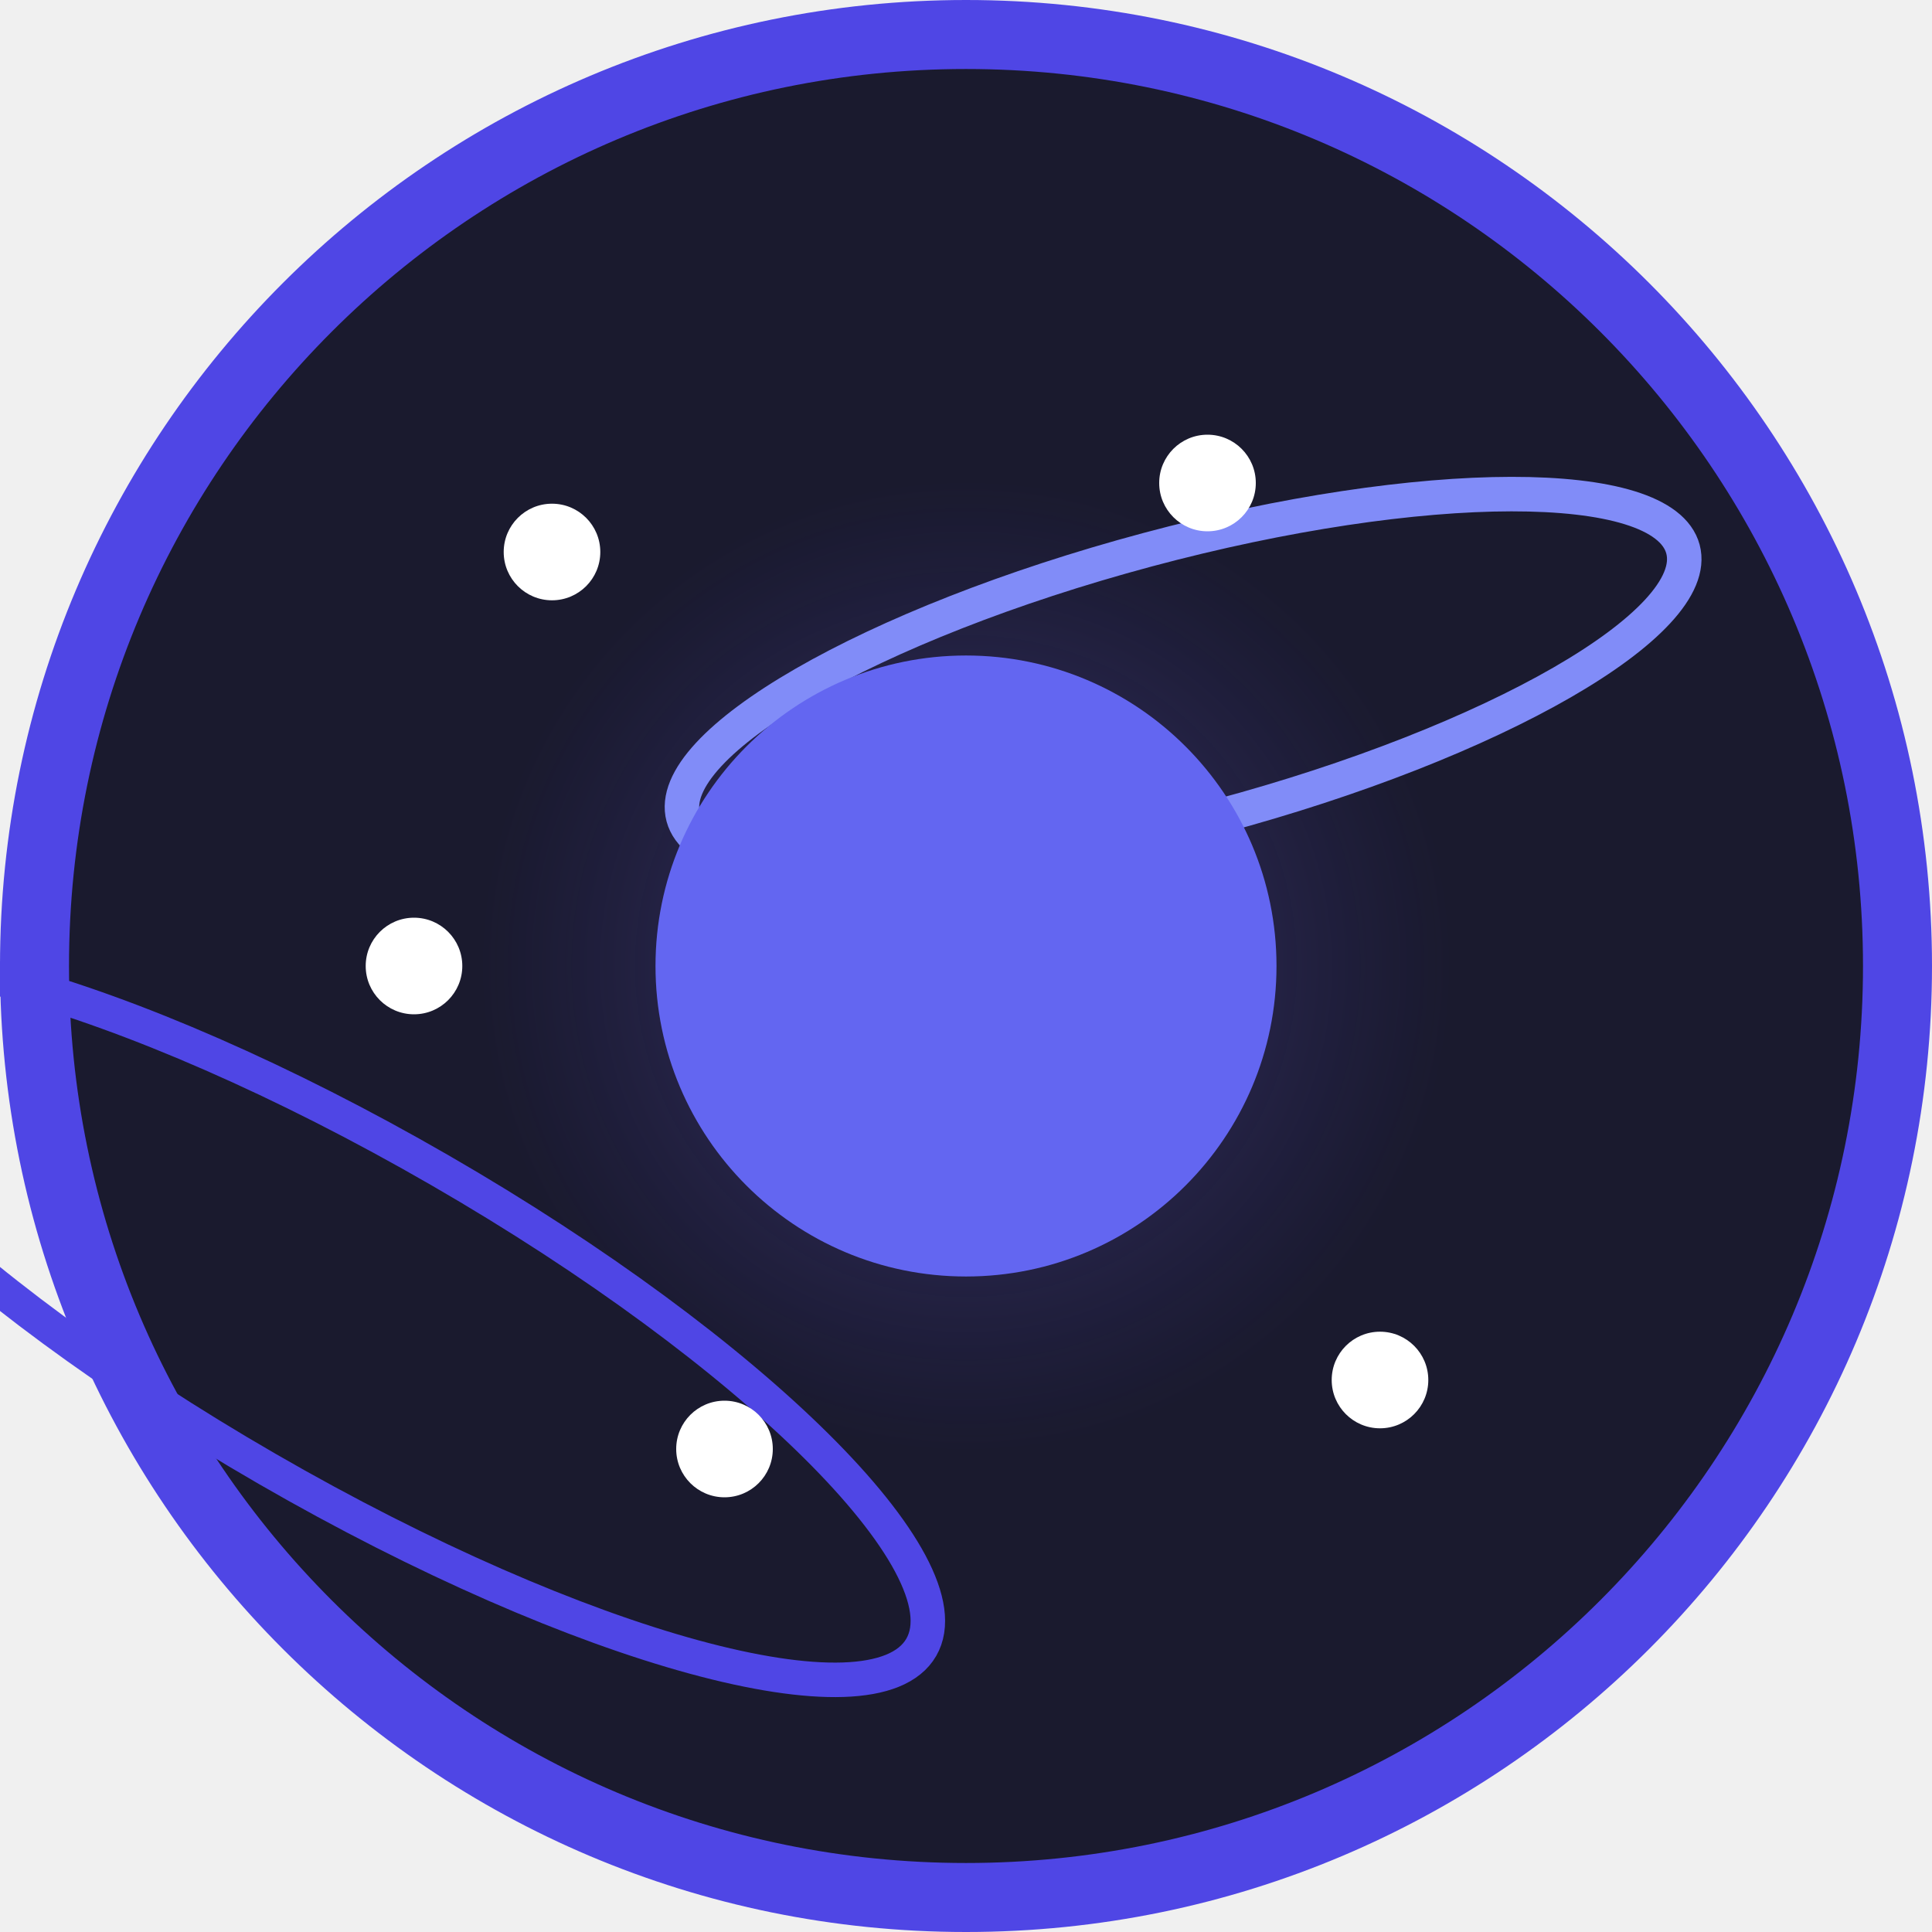
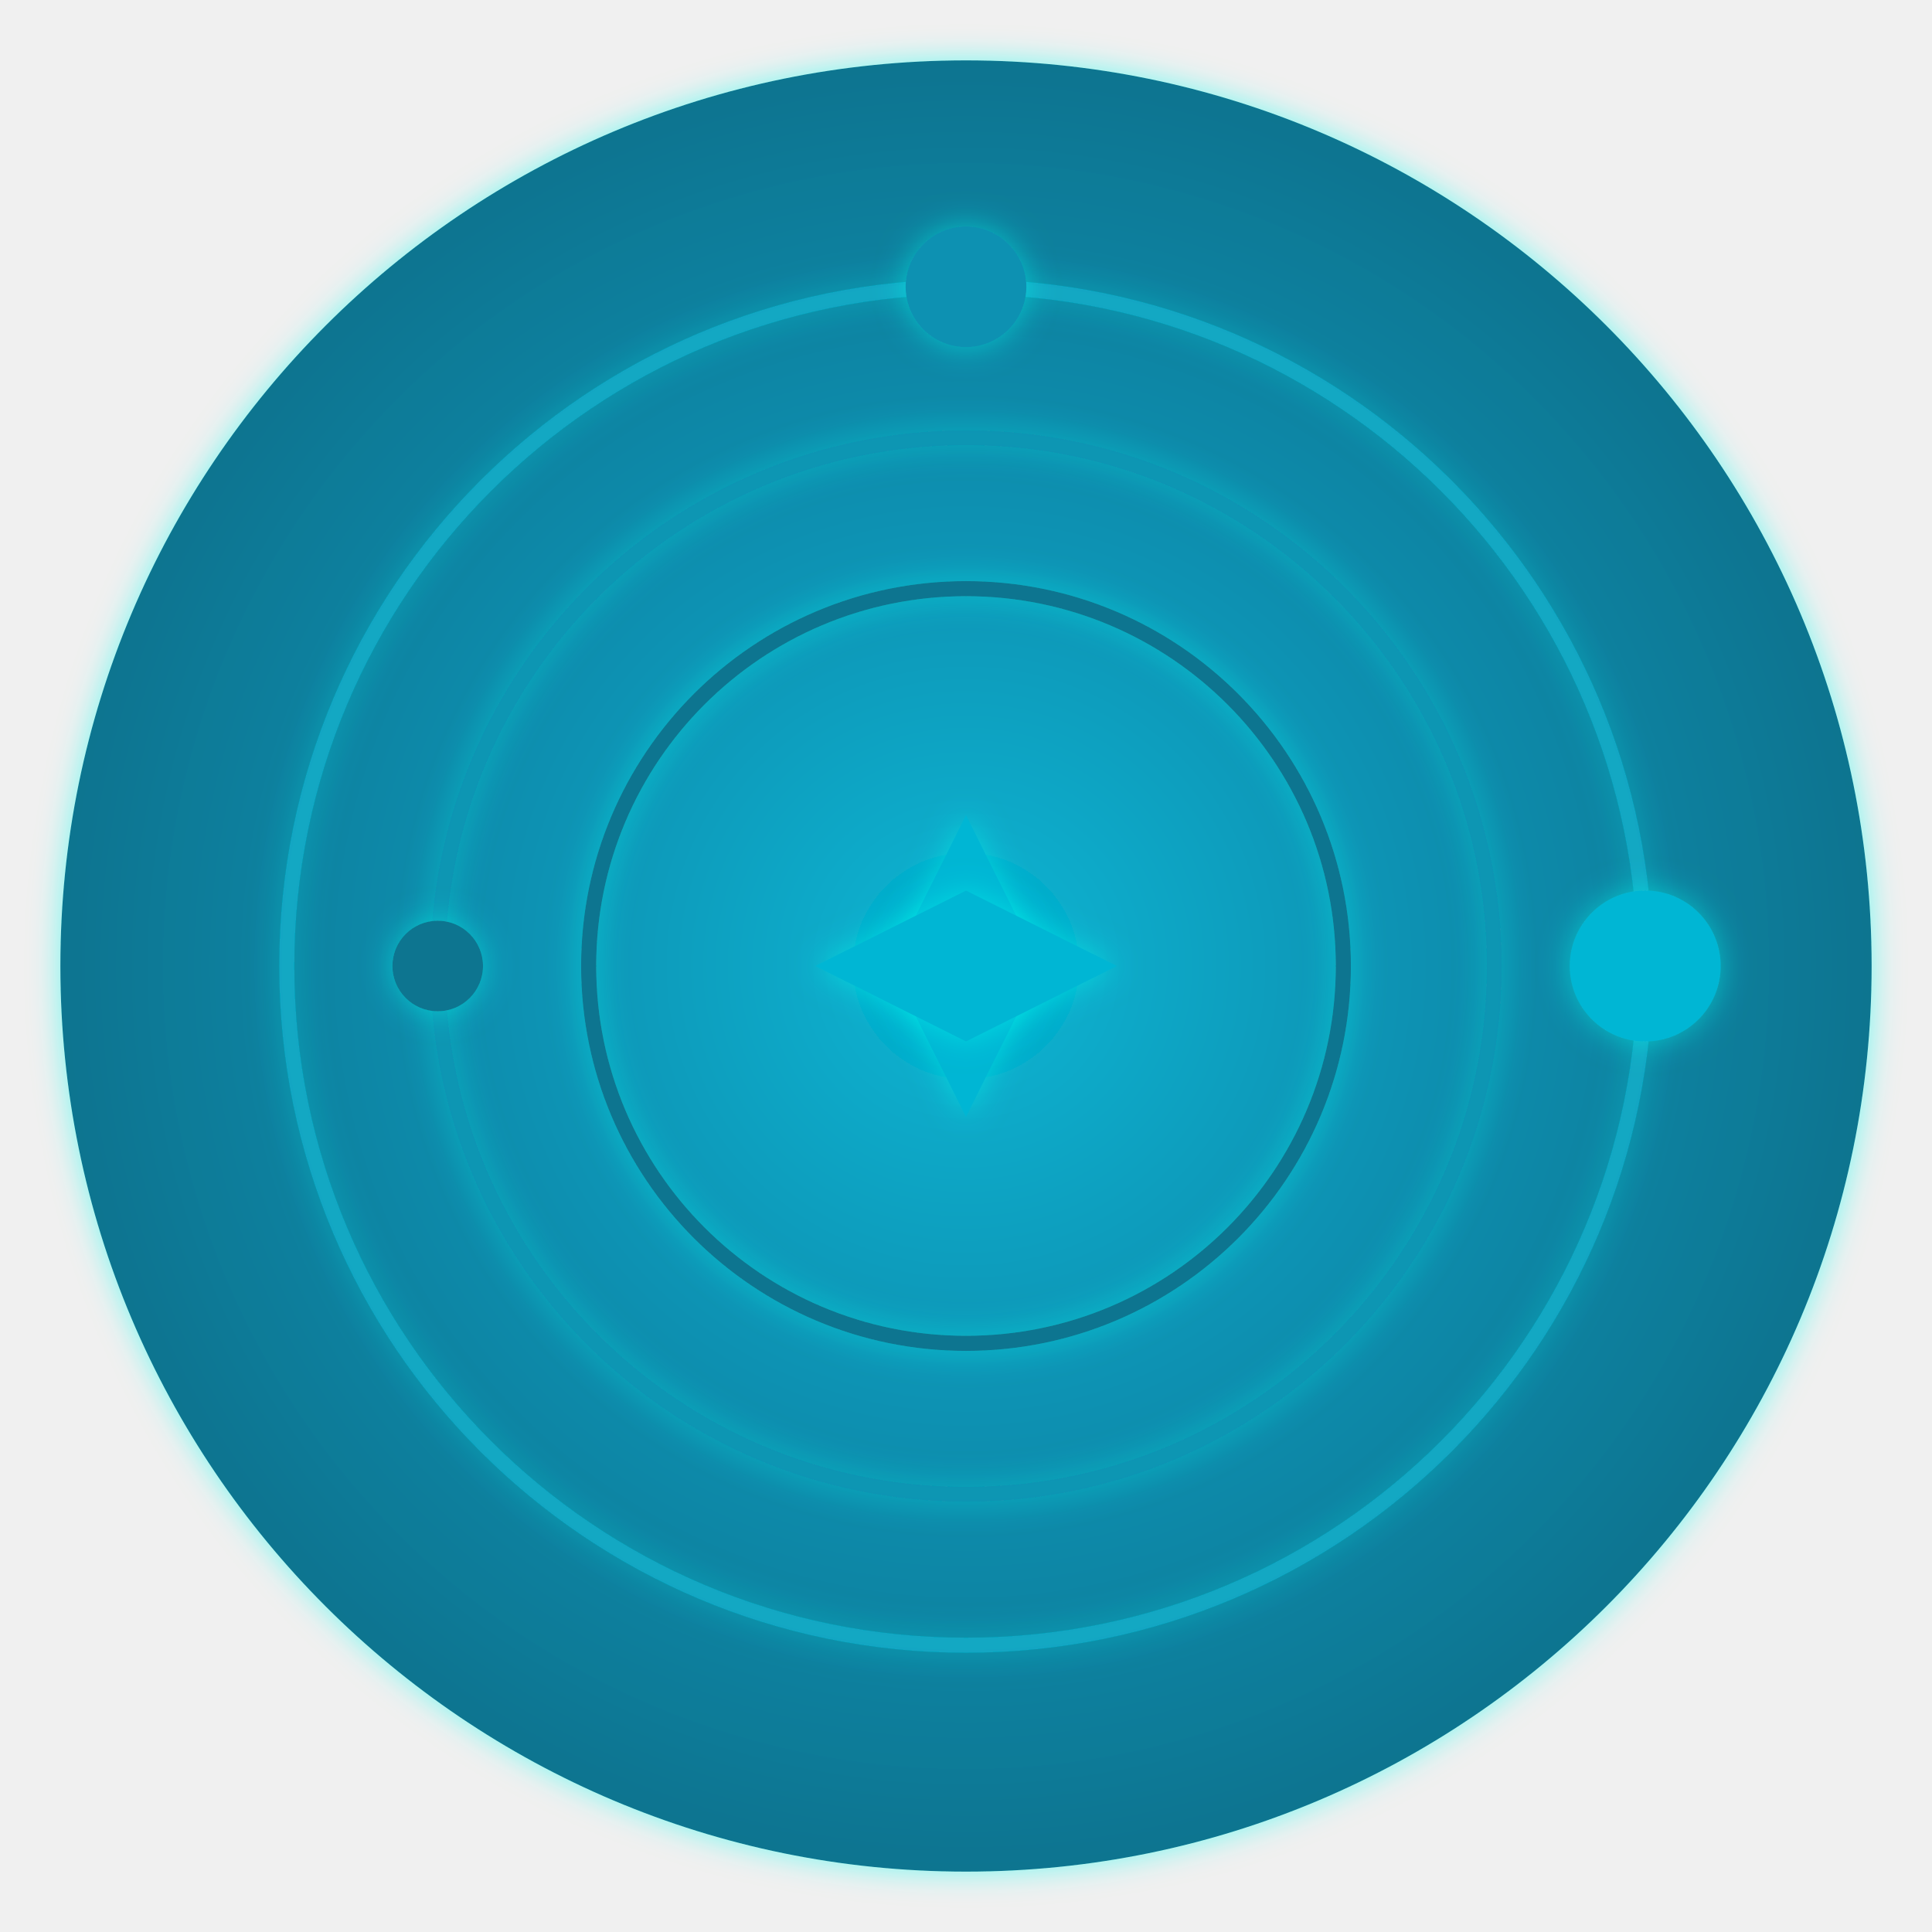
- <svg xmlns="http://www.w3.org/2000/svg" width="56" height="56" viewBox="0 0 56 56" fill="none">
-   <style>
-     @keyframes planetPulse {
-       0% { r: 9; fill: #6366F1; }
-       25% { fill: #818CF8; }
-       50% { r: 10; fill: #A78BFA; }
-       75% { fill: #60A5FA; }
-       100% { r: 9; fill: #6366F1; }
-     }
-     @keyframes ringRotate1 {
-       from { transform: rotate(0deg); }
-       to { transform: rotate(360deg); }
-     }
-     @keyframes ringRotate2 {
-       from { transform: rotate(360deg); }
-       to { transform: rotate(0deg); }
-     }
-     @keyframes energyPulse {
-       0% { stroke-width: 0.5; opacity: 0.3; stroke: #4F46E5; }
-       33% { stroke: #818CF8; }
-       50% { stroke-width: 2; opacity: 0.8; stroke: #A78BFA; }
-       66% { stroke: #60A5FA; }
-       100% { stroke-width: 0.5; opacity: 0.3; stroke: #4F46E5; }
-     }
-     @keyframes twinkle {
-       0% { transform: scale(1); opacity: 1; fill: white; }
-       50% { transform: scale(1.5); opacity: 0.7; fill: #A78BFA; }
-       100% { transform: scale(1); opacity: 1; fill: white; }
-     }
-     @keyframes glowPulse {
-       0% { opacity: 0.1; }
-       50% { opacity: 0.3; }
-       100% { opacity: 0.1; }
-     }
-     .planet { animation: planetPulse 4s ease-in-out infinite; }
-     .ring1 { 
-       transform-origin: center;
-       animation: ringRotate1 12s linear infinite;
-     }
-     .ring2 { 
-       transform-origin: center;
-       animation: ringRotate2 8s linear infinite;
-     }
-     .energy-ring {
-       animation: energyPulse 3s ease-in-out infinite;
-     }
-     .glow {
-       animation: glowPulse 4s ease-in-out infinite;
-     }
-     .star { animation: twinkle 2s ease-in-out infinite; }
-     .star2 { animation: twinkle 2s ease-in-out infinite 0.6s; }
-     .star3 { animation: twinkle 2s ease-in-out infinite 1.2s; }
-   </style>
-   <circle cx="28" cy="28" r="27" fill="#1a1a2e" stroke="#4F46E5" stroke-width="2" />
-   <circle class="glow" cx="28" cy="28" r="14" fill="url(#planetGlow)" />
-   <circle class="energy-ring" cx="28" cy="28" r="16" stroke-width="1" fill="none" />
-   <circle class="energy-ring" cx="28" cy="28" r="13" stroke-width="1" fill="none" style="animation-delay: -1.5s" />
-   <g class="ring1">
-     <ellipse cx="28" cy="28" rx="19" ry="5" stroke="#4F46E5" stroke-width="1" fill="none" transform="rotate(30)" />
-   </g>
-   <g class="ring2">
-     <ellipse cx="28" cy="28" rx="15" ry="4" stroke="#818CF8" stroke-width="1" fill="none" transform="rotate(-15)" />
-   </g>
+ <svg xmlns="http://www.w3.org/2000/svg" width="512" height="512" viewBox="0 0 512 512" fill="none">
  <defs>
-     <radialGradient id="planetGlow" cx="0.5" cy="0.5" r="0.5">
-       <stop offset="0%" stop-color="#A78BFA" stop-opacity="0.3" />
-       <stop offset="100%" stop-color="#4F46E5" stop-opacity="0" />
+     <filter id="glow" x="-50%" y="-50%" width="200%" height="200%">
+       <feGaussianBlur in="SourceGraphic" stdDeviation="4" result="blur" />
+       <feFlood flood-color="#00fff2" flood-opacity="0.5" result="color" />
+       <feComposite in="color" in2="blur" operator="in" result="glow" />
+       <feMerge>
+         <feMergeNode in="glow" />
+         <feMergeNode in="SourceGraphic" />
+       </feMerge>
+     </filter>
+   </defs>
+   <circle cx="256" cy="256" r="240" fill="url(#circleGradient)" filter="url(#glow)" />
+   <defs>
+     <radialGradient id="circleGradient" cx="0.5" cy="0.5" r="0.5">
+       <stop offset="0%" stop-color="#06B6D4" />
+       <stop offset="50%" stop-color="#0891B2" />
+       <stop offset="100%" stop-color="#0E7490" />
    </radialGradient>
  </defs>
-   <circle class="planet" cx="28" cy="28" r="9" fill="#6366F1" />
-   <circle class="star" cx="16" cy="16" r="1.4" fill="white" />
-   <circle class="star2" cx="40" cy="40" r="1.4" fill="white" />
-   <circle class="star3" cx="35" cy="14" r="1.4" fill="white" />
-   <circle class="star" cx="21" cy="42" r="1.4" fill="white" />
-   <circle class="star2" cx="12" cy="28" r="1.4" fill="white" />
+   <g filter="url(#glow)">
+     <circle cx="256" cy="256" r="180" stroke="#06B6D4" stroke-width="4" fill="none" opacity="0.6" />
+     <circle cx="256" cy="256" r="140" stroke="#0891B2" stroke-width="4" fill="none" opacity="0.8" />
+     <circle cx="256" cy="256" r="100" stroke="#0E7490" stroke-width="4" fill="none" />
+   </g>
+   <circle cx="436" cy="256" r="20" fill="#06B6D4" filter="url(#glow)" />
+   <circle cx="256" cy="76" r="16" fill="#0891B2" filter="url(#glow)" />
+   <circle cx="116" cy="256" r="12" fill="#0E7490" filter="url(#glow)" />
+   <path d="M256 216 L276 256 L256 296 L236 256 Z" fill="#06B6D4" filter="url(#glow)" />
+   <path d="M216 256 L256 236 L296 256 L256 276 Z" fill="#06B6D4" filter="url(#glow)" />
</svg>
